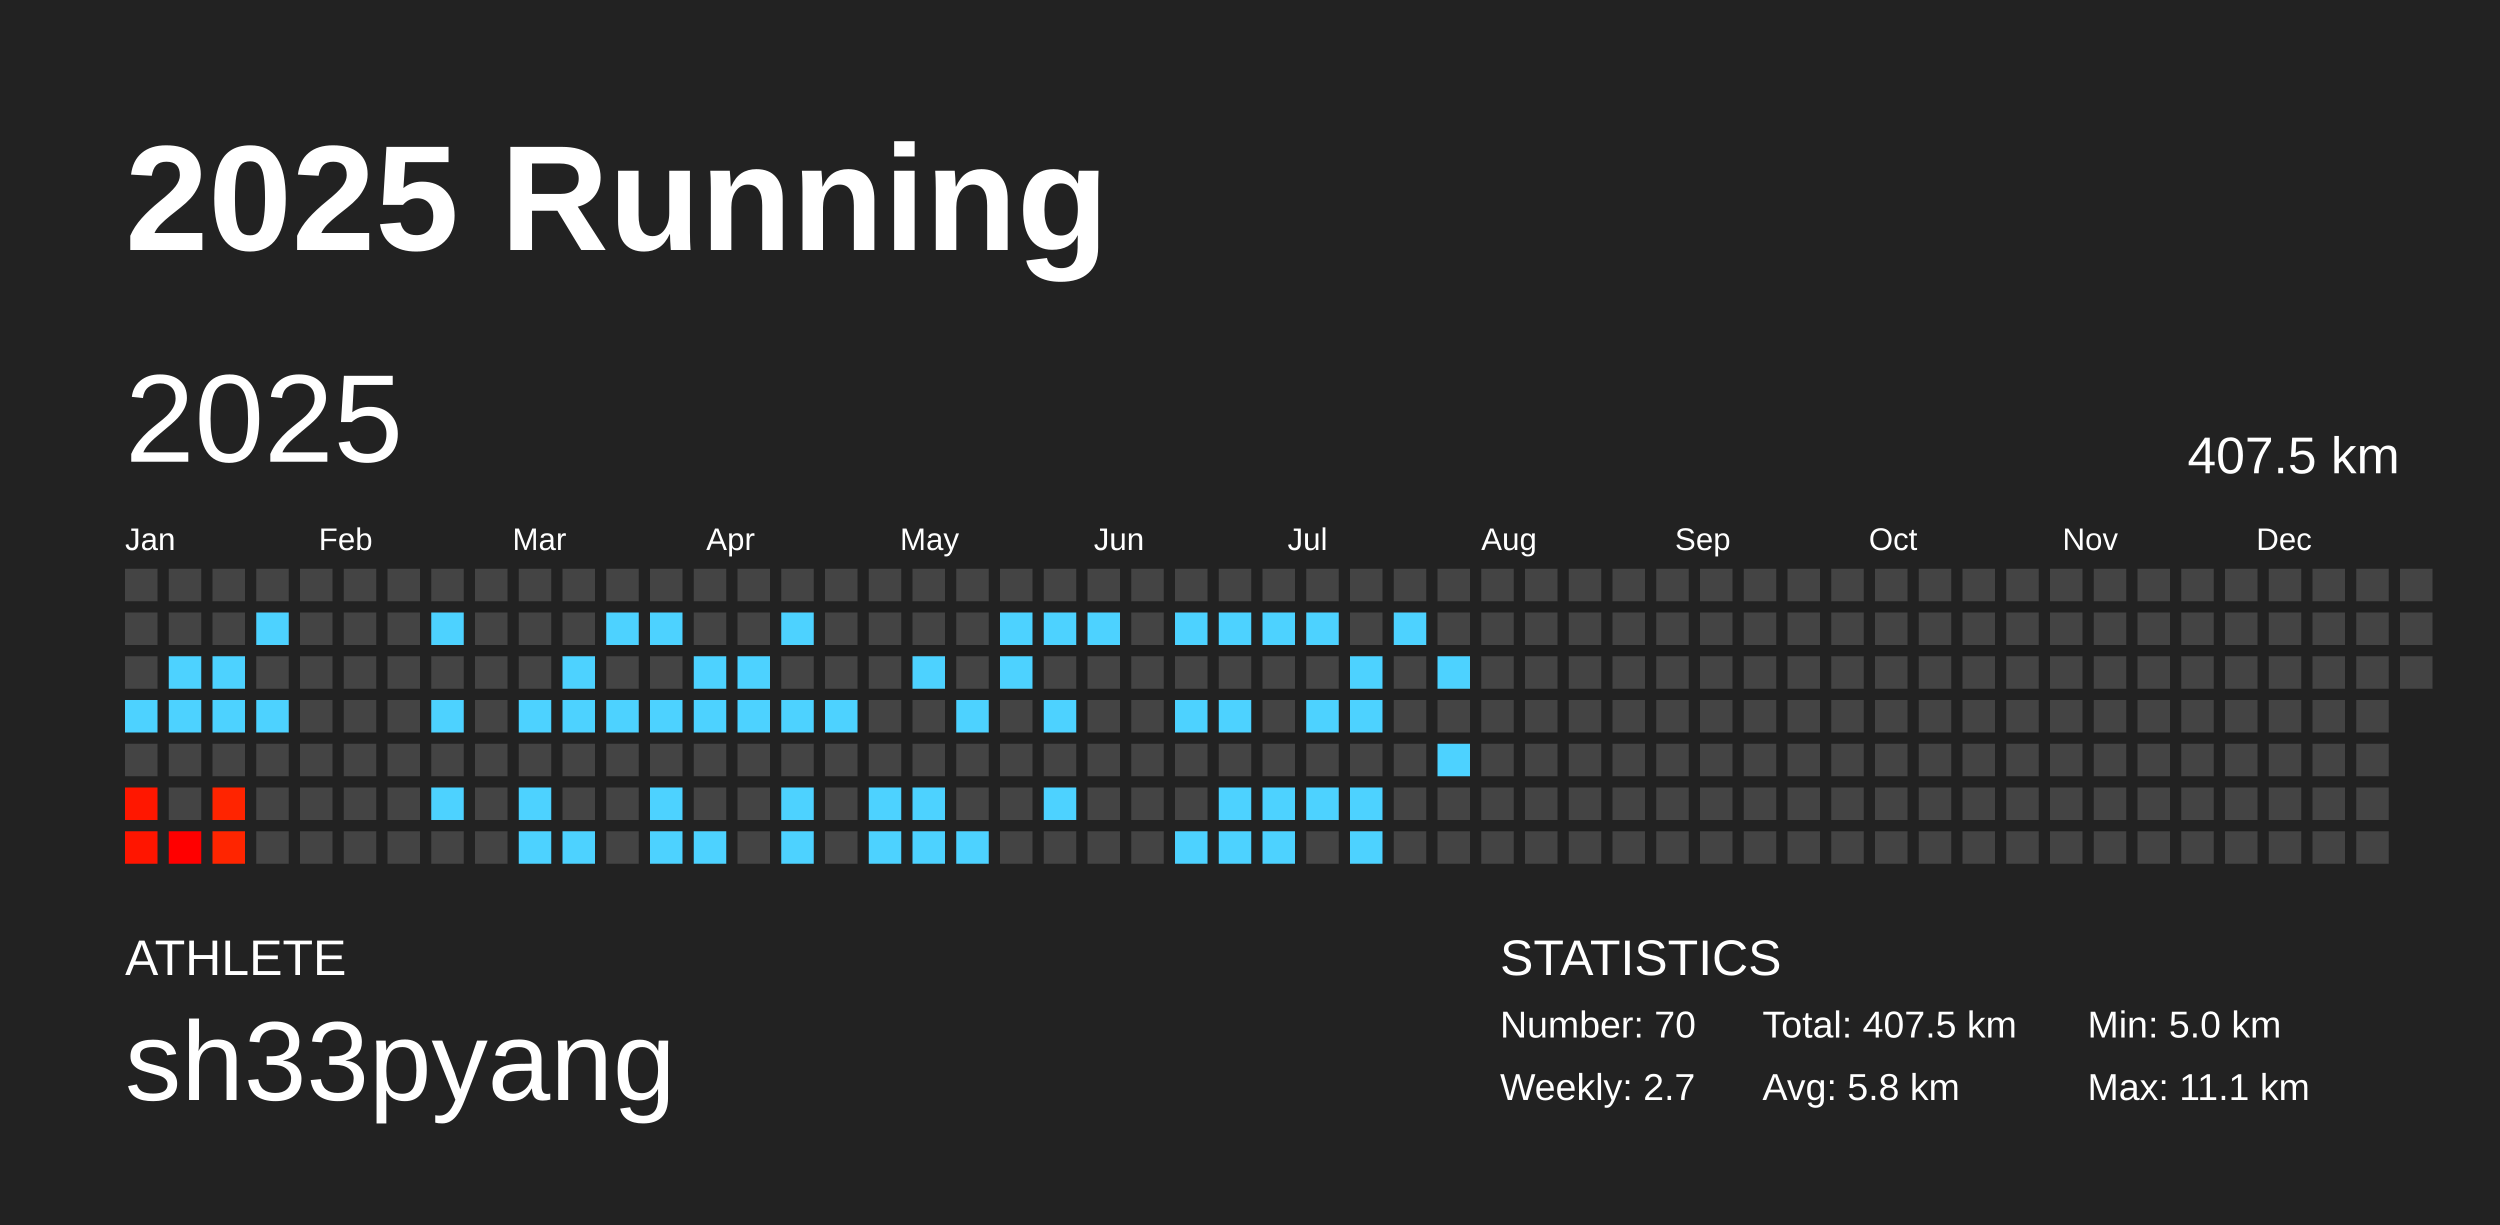
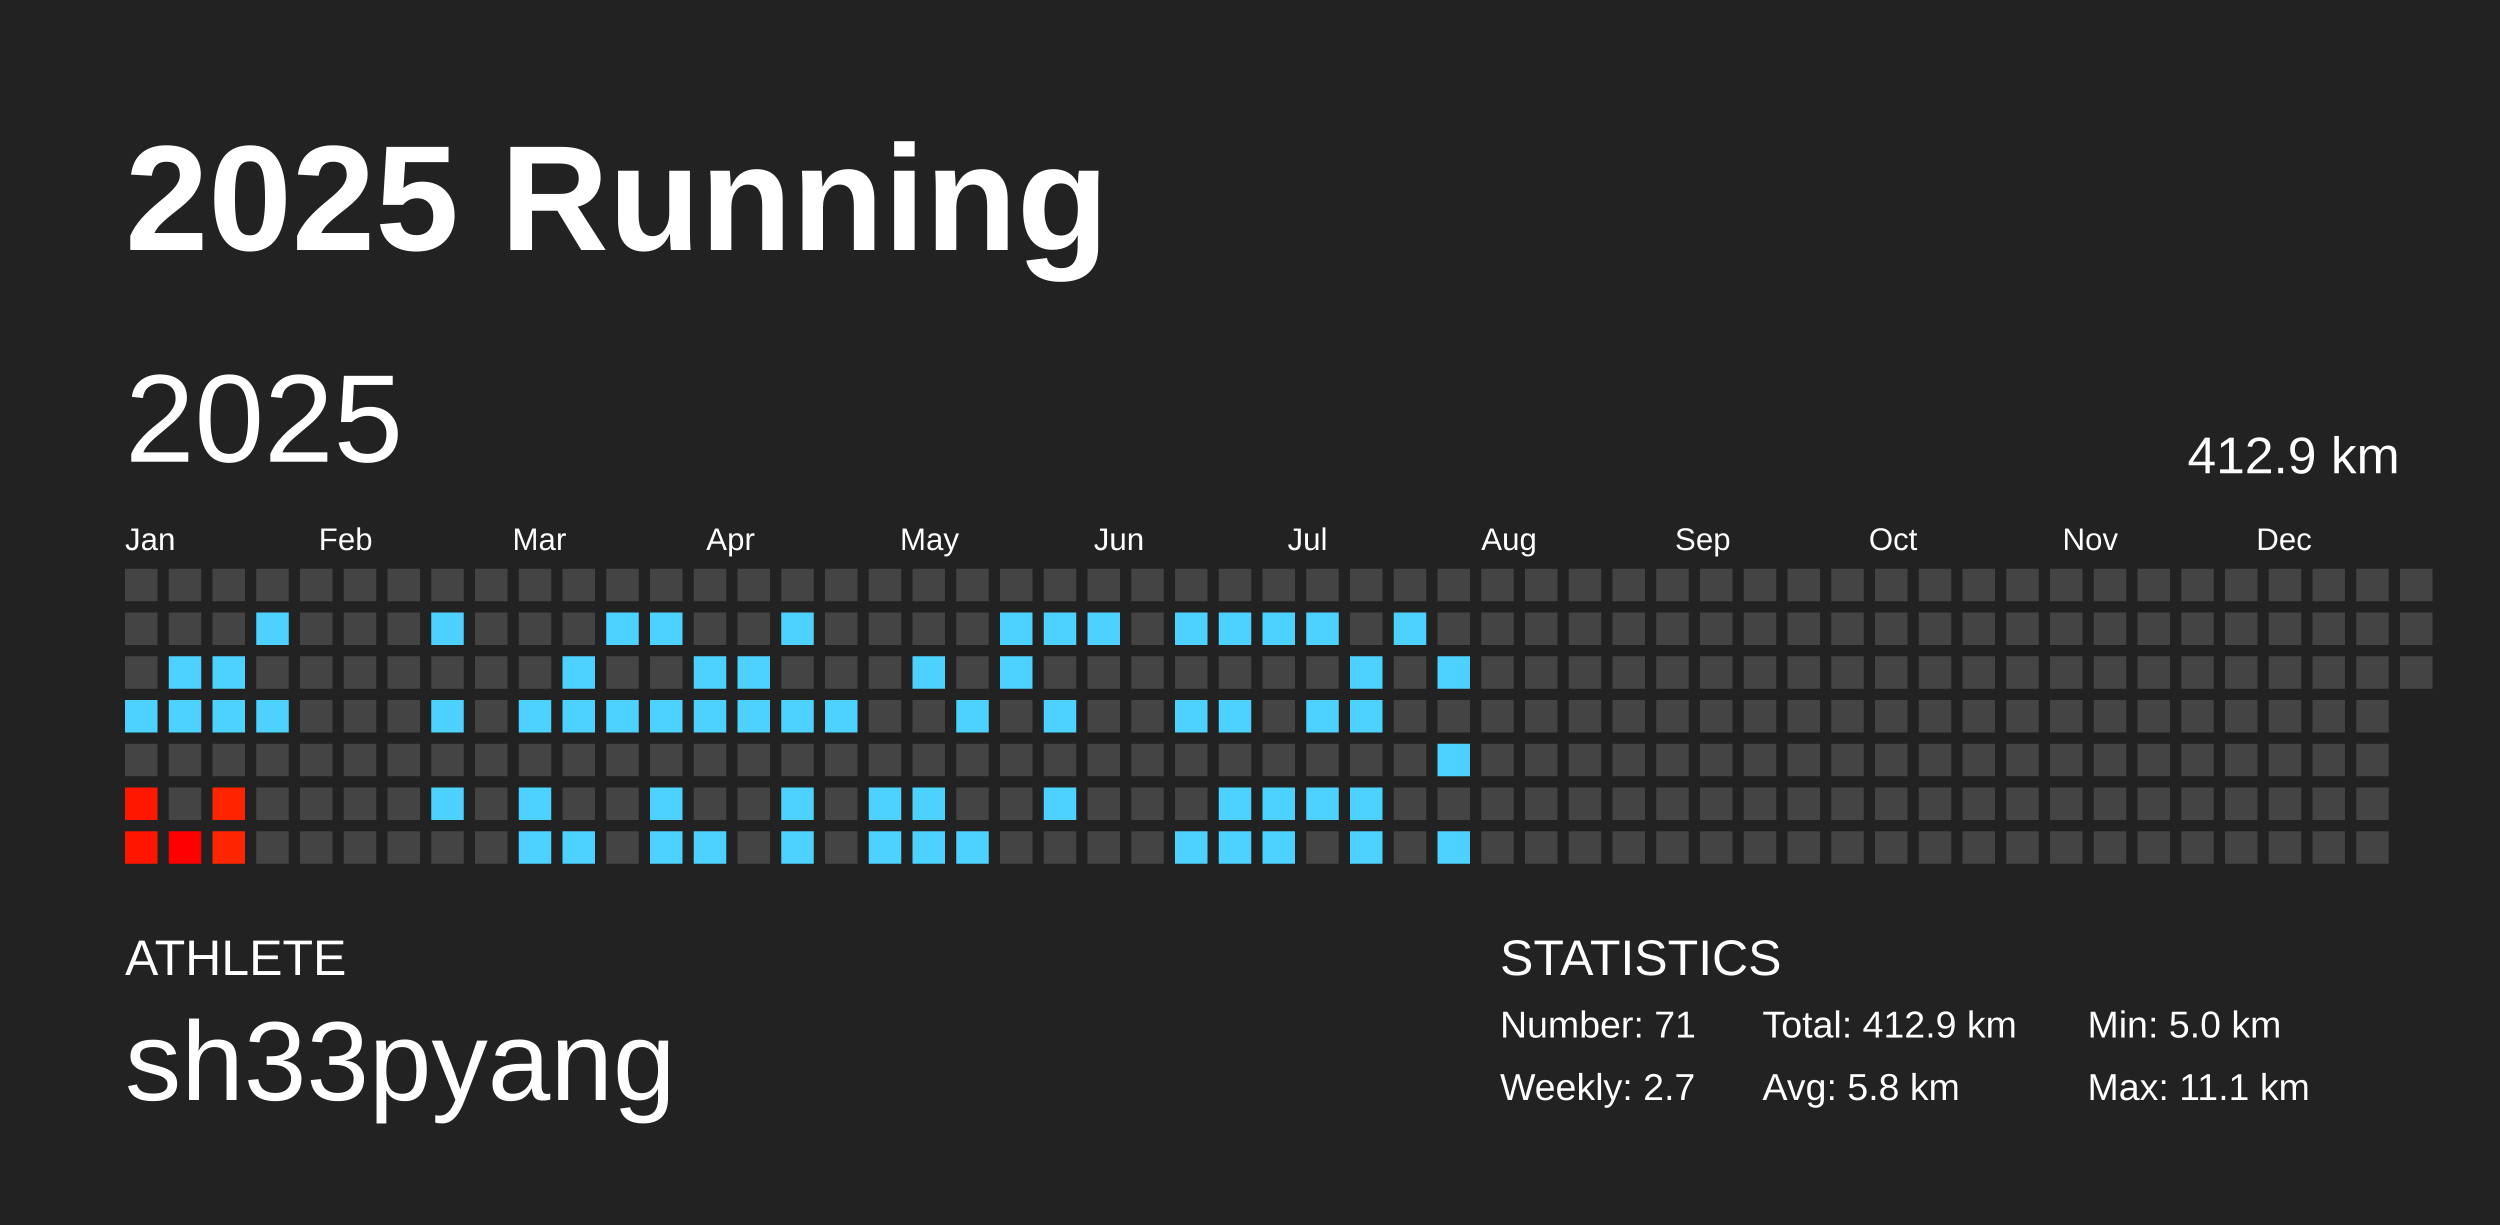
<svg xmlns="http://www.w3.org/2000/svg" baseProfile="full" height="98mm" version="1.1" viewBox="0,0,200,98" width="200mm">
  <defs />
  <rect fill="#222222" height="98" width="200" x="0" y="0" />
  <text fill="#FFFFFF" style="font-size:12px; font-family:Arial; font-weight:bold;" x="10" y="20">2025 Running</text>
  <text fill="#FFFFFF" style="font-size:4px; font-family:Arial" x="10" y="78">ATHLETE</text>
  <text fill="#FFFFFF" style="font-size:9px; font-family:Arial" x="10" y="88">sh33pyang</text>
  <text fill="#FFFFFF" style="font-size:4px; font-family:Arial" x="120" y="78">STATISTICS</text>
-   <text fill="#FFFFFF" style="font-size:3px; font-family:Arial" x="120" y="83">Number: 70</text>
+   <text fill="#FFFFFF" style="font-size:3px; font-family:Arial" x="120" y="83">Number: 71</text>
  <text fill="#FFFFFF" style="font-size:3px; font-family:Arial" x="120" y="88">Weekly: 2.7</text>
-   <text fill="#FFFFFF" style="font-size:3px; font-family:Arial" x="141" y="83">Total: 407.5 km</text>
+   <text fill="#FFFFFF" style="font-size:3px; font-family:Arial" x="141" y="83">Total: 412.9 km</text>
  <text fill="#FFFFFF" style="font-size:3px; font-family:Arial" x="141" y="88">Avg: 5.8 km</text>
  <text fill="#FFFFFF" style="font-size:3px; font-family:Arial" x="167" y="83">Min: 5.0 km</text>
  <text fill="#FFFFFF" style="font-size:3px; font-family:Arial" x="167" y="88">Max: 11.1 km</text>
  <text dominant-baseline="hanging" fill="#FFFFFF" style="font-size:10.0px; font-family:Arial;" x="10" y="30">2025</text>
-   <text dominant-baseline="hanging" fill="#FFFFFF" style="font-size:4.125px; font-family:Arial;" x="175" y="35">407.5 km</text>
+   <text dominant-baseline="hanging" fill="#FFFFFF" style="font-size:4.125px; font-family:Arial;" x="175" y="35">412.9 km</text>
  <text fill="#FFFFFF" style="font-size:2.5px; font-family:Arial" x="10.0" y="44">Jan</text>
  <text fill="#FFFFFF" style="font-size:2.5px; font-family:Arial" x="25.5" y="44">Feb</text>
  <text fill="#FFFFFF" style="font-size:2.5px; font-family:Arial" x="41.0" y="44">Mar</text>
  <text fill="#FFFFFF" style="font-size:2.5px; font-family:Arial" x="56.5" y="44">Apr</text>
  <text fill="#FFFFFF" style="font-size:2.5px; font-family:Arial" x="72.0" y="44">May</text>
  <text fill="#FFFFFF" style="font-size:2.5px; font-family:Arial" x="87.5" y="44">Jun</text>
  <text fill="#FFFFFF" style="font-size:2.5px; font-family:Arial" x="103.0" y="44">Jul</text>
  <text fill="#FFFFFF" style="font-size:2.5px; font-family:Arial" x="118.5" y="44">Aug</text>
  <text fill="#FFFFFF" style="font-size:2.5px; font-family:Arial" x="134.0" y="44">Sep</text>
  <text fill="#FFFFFF" style="font-size:2.5px; font-family:Arial" x="149.5" y="44">Oct</text>
  <text fill="#FFFFFF" style="font-size:2.5px; font-family:Arial" x="165.0" y="44">Nov</text>
  <text fill="#FFFFFF" style="font-size:2.5px; font-family:Arial" x="180.5" y="44">Dec</text>
  <rect fill="#444444" height="2.6" width="2.6" x="10.0" y="45.5" />
  <rect fill="#444444" height="2.6" width="2.6" x="10.0" y="49.0" />
  <rect fill="#444444" height="2.6" width="2.6" x="10.0" y="52.5" />
  <rect fill="#4dd2ff" height="2.6" width="2.6" x="10.0" y="56.0" />
  <rect fill="#444444" height="2.6" width="2.6" x="10.0" y="59.5" />
  <rect fill="#ff1700" height="2.6" width="2.6" x="10.0" y="63.0" />
  <rect fill="#ff1500" height="2.6" width="2.6" x="10.0" y="66.5" />
  <rect fill="#444444" height="2.6" width="2.6" x="13.5" y="45.5" />
  <rect fill="#444444" height="2.6" width="2.6" x="13.5" y="49.0" />
  <rect fill="#4dd2ff" height="2.6" width="2.6" x="13.5" y="52.5" />
  <rect fill="#4dd2ff" height="2.6" width="2.6" x="13.5" y="56.0" />
  <rect fill="#444444" height="2.6" width="2.6" x="13.5" y="59.5" />
  <rect fill="#444444" height="2.6" width="2.6" x="13.5" y="63.0" />
  <rect fill="#ff0000" height="2.6" width="2.6" x="13.5" y="66.5" />
  <rect fill="#444444" height="2.6" width="2.6" x="17.0" y="45.5" />
  <rect fill="#444444" height="2.6" width="2.6" x="17.0" y="49.0" />
  <rect fill="#4dd2ff" height="2.6" width="2.6" x="17.0" y="52.5" />
  <rect fill="#4dd2ff" height="2.6" width="2.6" x="17.0" y="56.0" />
  <rect fill="#444444" height="2.6" width="2.6" x="17.0" y="59.5" />
  <rect fill="#ff2400" height="2.6" width="2.6" x="17.0" y="63.0" />
  <rect fill="#ff2500" height="2.6" width="2.6" x="17.0" y="66.5" />
  <rect fill="#444444" height="2.6" width="2.6" x="20.5" y="45.5" />
  <rect fill="#4dd2ff" height="2.6" width="2.6" x="20.5" y="49.0" />
  <rect fill="#444444" height="2.6" width="2.6" x="20.5" y="52.5" />
  <rect fill="#4dd2ff" height="2.6" width="2.6" x="20.5" y="56.0" />
  <rect fill="#444444" height="2.6" width="2.6" x="20.5" y="59.5" />
  <rect fill="#444444" height="2.6" width="2.6" x="20.5" y="63.0" />
  <rect fill="#444444" height="2.6" width="2.6" x="20.5" y="66.5" />
  <rect fill="#444444" height="2.6" width="2.6" x="24.0" y="45.5" />
  <rect fill="#444444" height="2.6" width="2.6" x="24.0" y="49.0" />
  <rect fill="#444444" height="2.6" width="2.6" x="24.0" y="52.5" />
  <rect fill="#444444" height="2.6" width="2.6" x="24.0" y="56.0" />
  <rect fill="#444444" height="2.6" width="2.6" x="24.0" y="59.5" />
  <rect fill="#444444" height="2.6" width="2.6" x="24.0" y="63.0" />
  <rect fill="#444444" height="2.6" width="2.6" x="24.0" y="66.5" />
  <rect fill="#444444" height="2.6" width="2.6" x="27.5" y="45.5" />
  <rect fill="#444444" height="2.6" width="2.6" x="27.5" y="49.0" />
  <rect fill="#444444" height="2.6" width="2.6" x="27.5" y="52.5" />
  <rect fill="#444444" height="2.6" width="2.6" x="27.5" y="56.0" />
  <rect fill="#444444" height="2.6" width="2.6" x="27.5" y="59.5" />
  <rect fill="#444444" height="2.6" width="2.6" x="27.5" y="63.0" />
  <rect fill="#444444" height="2.6" width="2.6" x="27.5" y="66.5" />
  <rect fill="#444444" height="2.6" width="2.6" x="31.0" y="45.5" />
  <rect fill="#444444" height="2.6" width="2.6" x="31.0" y="49.0" />
  <rect fill="#444444" height="2.6" width="2.6" x="31.0" y="52.5" />
  <rect fill="#444444" height="2.6" width="2.6" x="31.0" y="56.0" />
  <rect fill="#444444" height="2.6" width="2.6" x="31.0" y="59.5" />
  <rect fill="#444444" height="2.6" width="2.6" x="31.0" y="63.0" />
  <rect fill="#444444" height="2.6" width="2.6" x="31.0" y="66.5" />
  <rect fill="#444444" height="2.6" width="2.6" x="34.5" y="45.5" />
  <rect fill="#4dd2ff" height="2.6" width="2.6" x="34.5" y="49.0" />
  <rect fill="#444444" height="2.6" width="2.6" x="34.5" y="52.5" />
  <rect fill="#4dd2ff" height="2.6" width="2.6" x="34.5" y="56.0" />
  <rect fill="#444444" height="2.6" width="2.6" x="34.5" y="59.5" />
  <rect fill="#4dd2ff" height="2.6" width="2.6" x="34.5" y="63.0" />
  <rect fill="#444444" height="2.6" width="2.6" x="34.5" y="66.5" />
  <rect fill="#444444" height="2.6" width="2.6" x="38.0" y="45.5" />
  <rect fill="#444444" height="2.6" width="2.6" x="38.0" y="49.0" />
  <rect fill="#444444" height="2.6" width="2.6" x="38.0" y="52.5" />
  <rect fill="#444444" height="2.6" width="2.6" x="38.0" y="56.0" />
  <rect fill="#444444" height="2.6" width="2.6" x="38.0" y="59.5" />
  <rect fill="#444444" height="2.6" width="2.6" x="38.0" y="63.0" />
  <rect fill="#444444" height="2.6" width="2.6" x="38.0" y="66.5" />
  <rect fill="#444444" height="2.6" width="2.6" x="41.5" y="45.5" />
  <rect fill="#444444" height="2.6" width="2.6" x="41.5" y="49.0" />
  <rect fill="#444444" height="2.6" width="2.6" x="41.5" y="52.5" />
  <rect fill="#4dd2ff" height="2.6" width="2.6" x="41.5" y="56.0" />
  <rect fill="#444444" height="2.6" width="2.6" x="41.5" y="59.5" />
  <rect fill="#4dd2ff" height="2.6" width="2.6" x="41.5" y="63.0" />
  <rect fill="#4dd2ff" height="2.6" width="2.6" x="41.5" y="66.5" />
  <rect fill="#444444" height="2.6" width="2.6" x="45.0" y="45.5" />
  <rect fill="#444444" height="2.6" width="2.6" x="45.0" y="49.0" />
  <rect fill="#4dd2ff" height="2.6" width="2.6" x="45.0" y="52.5" />
  <rect fill="#4dd2ff" height="2.6" width="2.6" x="45.0" y="56.0" />
  <rect fill="#444444" height="2.6" width="2.6" x="45.0" y="59.5" />
  <rect fill="#444444" height="2.6" width="2.6" x="45.0" y="63.0" />
  <rect fill="#4dd2ff" height="2.6" width="2.6" x="45.0" y="66.5" />
  <rect fill="#444444" height="2.6" width="2.6" x="48.5" y="45.5" />
  <rect fill="#4dd2ff" height="2.6" width="2.6" x="48.5" y="49.0" />
  <rect fill="#444444" height="2.6" width="2.6" x="48.5" y="52.5" />
  <rect fill="#4dd2ff" height="2.6" width="2.6" x="48.5" y="56.0" />
  <rect fill="#444444" height="2.6" width="2.6" x="48.5" y="59.5" />
  <rect fill="#444444" height="2.6" width="2.6" x="48.5" y="63.0" />
  <rect fill="#444444" height="2.6" width="2.6" x="48.5" y="66.5" />
  <rect fill="#444444" height="2.6" width="2.6" x="52.0" y="45.5" />
  <rect fill="#4dd2ff" height="2.6" width="2.6" x="52.0" y="49.0" />
  <rect fill="#444444" height="2.6" width="2.6" x="52.0" y="52.5" />
  <rect fill="#4dd2ff" height="2.6" width="2.6" x="52.0" y="56.0" />
  <rect fill="#444444" height="2.6" width="2.6" x="52.0" y="59.5" />
  <rect fill="#4dd2ff" height="2.6" width="2.6" x="52.0" y="63.0" />
  <rect fill="#4dd2ff" height="2.6" width="2.6" x="52.0" y="66.5" />
  <rect fill="#444444" height="2.6" width="2.6" x="55.5" y="45.5" />
  <rect fill="#444444" height="2.6" width="2.6" x="55.5" y="49.0" />
  <rect fill="#4dd2ff" height="2.6" width="2.6" x="55.5" y="52.5" />
  <rect fill="#4dd2ff" height="2.6" width="2.6" x="55.5" y="56.0" />
  <rect fill="#444444" height="2.6" width="2.6" x="55.5" y="59.5" />
  <rect fill="#444444" height="2.6" width="2.6" x="55.5" y="63.0" />
  <rect fill="#4dd2ff" height="2.6" width="2.6" x="55.5" y="66.5" />
  <rect fill="#444444" height="2.6" width="2.6" x="59.0" y="45.5" />
  <rect fill="#444444" height="2.6" width="2.6" x="59.0" y="49.0" />
  <rect fill="#4dd2ff" height="2.6" width="2.6" x="59.0" y="52.5" />
  <rect fill="#4dd2ff" height="2.6" width="2.6" x="59.0" y="56.0" />
  <rect fill="#444444" height="2.6" width="2.6" x="59.0" y="59.5" />
  <rect fill="#444444" height="2.6" width="2.6" x="59.0" y="63.0" />
  <rect fill="#444444" height="2.6" width="2.6" x="59.0" y="66.5" />
  <rect fill="#444444" height="2.6" width="2.6" x="62.5" y="45.5" />
  <rect fill="#4dd2ff" height="2.6" width="2.6" x="62.5" y="49.0" />
  <rect fill="#444444" height="2.6" width="2.6" x="62.5" y="52.5" />
  <rect fill="#4dd2ff" height="2.6" width="2.6" x="62.5" y="56.0" />
  <rect fill="#444444" height="2.6" width="2.6" x="62.5" y="59.5" />
  <rect fill="#4dd2ff" height="2.6" width="2.6" x="62.5" y="63.0" />
  <rect fill="#4dd2ff" height="2.6" width="2.6" x="62.5" y="66.5" />
  <rect fill="#444444" height="2.6" width="2.6" x="66.0" y="45.5" />
  <rect fill="#444444" height="2.6" width="2.6" x="66.0" y="49.0" />
  <rect fill="#444444" height="2.6" width="2.6" x="66.0" y="52.5" />
  <rect fill="#4dd2ff" height="2.6" width="2.6" x="66.0" y="56.0" />
  <rect fill="#444444" height="2.6" width="2.6" x="66.0" y="59.5" />
  <rect fill="#444444" height="2.6" width="2.6" x="66.0" y="63.0" />
  <rect fill="#444444" height="2.6" width="2.6" x="66.0" y="66.5" />
  <rect fill="#444444" height="2.6" width="2.6" x="69.5" y="45.5" />
  <rect fill="#444444" height="2.6" width="2.6" x="69.5" y="49.0" />
  <rect fill="#444444" height="2.6" width="2.6" x="69.5" y="52.5" />
  <rect fill="#444444" height="2.6" width="2.6" x="69.5" y="56.0" />
  <rect fill="#444444" height="2.6" width="2.6" x="69.5" y="59.5" />
  <rect fill="#4dd2ff" height="2.6" width="2.6" x="69.5" y="63.0" />
  <rect fill="#4dd2ff" height="2.6" width="2.6" x="69.5" y="66.5" />
  <rect fill="#444444" height="2.6" width="2.6" x="73.0" y="45.5" />
  <rect fill="#444444" height="2.6" width="2.6" x="73.0" y="49.0" />
  <rect fill="#4dd2ff" height="2.6" width="2.6" x="73.0" y="52.5" />
  <rect fill="#444444" height="2.6" width="2.6" x="73.0" y="56.0" />
  <rect fill="#444444" height="2.6" width="2.6" x="73.0" y="59.5" />
  <rect fill="#4dd2ff" height="2.6" width="2.6" x="73.0" y="63.0" />
  <rect fill="#4dd2ff" height="2.6" width="2.6" x="73.0" y="66.5" />
  <rect fill="#444444" height="2.6" width="2.6" x="76.5" y="45.5" />
  <rect fill="#444444" height="2.6" width="2.6" x="76.5" y="49.0" />
  <rect fill="#444444" height="2.6" width="2.6" x="76.5" y="52.5" />
  <rect fill="#4dd2ff" height="2.6" width="2.6" x="76.5" y="56.0" />
  <rect fill="#444444" height="2.6" width="2.6" x="76.5" y="59.5" />
  <rect fill="#444444" height="2.6" width="2.6" x="76.5" y="63.0" />
  <rect fill="#4dd2ff" height="2.6" width="2.6" x="76.5" y="66.5" />
  <rect fill="#444444" height="2.6" width="2.6" x="80.0" y="45.5" />
  <rect fill="#4dd2ff" height="2.6" width="2.6" x="80.0" y="49.0" />
  <rect fill="#4dd2ff" height="2.6" width="2.6" x="80.0" y="52.5" />
  <rect fill="#444444" height="2.6" width="2.6" x="80.0" y="56.0" />
  <rect fill="#444444" height="2.6" width="2.6" x="80.0" y="59.5" />
  <rect fill="#444444" height="2.6" width="2.6" x="80.0" y="63.0" />
  <rect fill="#444444" height="2.6" width="2.6" x="80.0" y="66.5" />
  <rect fill="#444444" height="2.6" width="2.6" x="83.5" y="45.5" />
  <rect fill="#4dd2ff" height="2.6" width="2.6" x="83.5" y="49.0" />
  <rect fill="#444444" height="2.6" width="2.6" x="83.5" y="52.5" />
  <rect fill="#4dd2ff" height="2.6" width="2.6" x="83.5" y="56.0" />
  <rect fill="#444444" height="2.6" width="2.6" x="83.5" y="59.5" />
  <rect fill="#4dd2ff" height="2.6" width="2.6" x="83.5" y="63.0" />
  <rect fill="#444444" height="2.6" width="2.6" x="83.5" y="66.5" />
  <rect fill="#444444" height="2.6" width="2.6" x="87.0" y="45.5" />
  <rect fill="#4dd2ff" height="2.6" width="2.6" x="87.0" y="49.0" />
  <rect fill="#444444" height="2.6" width="2.6" x="87.0" y="52.5" />
  <rect fill="#444444" height="2.6" width="2.6" x="87.0" y="56.0" />
  <rect fill="#444444" height="2.6" width="2.6" x="87.0" y="59.5" />
  <rect fill="#444444" height="2.6" width="2.6" x="87.0" y="63.0" />
  <rect fill="#444444" height="2.6" width="2.6" x="87.0" y="66.5" />
  <rect fill="#444444" height="2.6" width="2.6" x="90.5" y="45.5" />
  <rect fill="#444444" height="2.6" width="2.6" x="90.5" y="49.0" />
  <rect fill="#444444" height="2.6" width="2.6" x="90.5" y="52.5" />
  <rect fill="#444444" height="2.6" width="2.6" x="90.5" y="56.0" />
  <rect fill="#444444" height="2.6" width="2.6" x="90.5" y="59.5" />
  <rect fill="#444444" height="2.6" width="2.6" x="90.5" y="63.0" />
  <rect fill="#444444" height="2.6" width="2.6" x="90.5" y="66.5" />
  <rect fill="#444444" height="2.6" width="2.6" x="94.0" y="45.5" />
  <rect fill="#4dd2ff" height="2.6" width="2.6" x="94.0" y="49.0" />
  <rect fill="#444444" height="2.6" width="2.6" x="94.0" y="52.5" />
  <rect fill="#4dd2ff" height="2.6" width="2.6" x="94.0" y="56.0" />
  <rect fill="#444444" height="2.6" width="2.6" x="94.0" y="59.5" />
  <rect fill="#444444" height="2.6" width="2.6" x="94.0" y="63.0" />
  <rect fill="#4dd2ff" height="2.6" width="2.6" x="94.0" y="66.5" />
  <rect fill="#444444" height="2.6" width="2.6" x="97.5" y="45.5" />
  <rect fill="#4dd2ff" height="2.6" width="2.6" x="97.5" y="49.0" />
  <rect fill="#444444" height="2.6" width="2.6" x="97.5" y="52.5" />
  <rect fill="#4dd2ff" height="2.6" width="2.6" x="97.5" y="56.0" />
  <rect fill="#444444" height="2.6" width="2.6" x="97.5" y="59.5" />
  <rect fill="#4dd2ff" height="2.6" width="2.6" x="97.5" y="63.0" />
  <rect fill="#4dd2ff" height="2.6" width="2.6" x="97.5" y="66.5" />
  <rect fill="#444444" height="2.6" width="2.6" x="101.0" y="45.5" />
  <rect fill="#4dd2ff" height="2.6" width="2.6" x="101.0" y="49.0" />
  <rect fill="#444444" height="2.6" width="2.6" x="101.0" y="52.5" />
  <rect fill="#444444" height="2.6" width="2.6" x="101.0" y="56.0" />
  <rect fill="#444444" height="2.6" width="2.6" x="101.0" y="59.5" />
  <rect fill="#4dd2ff" height="2.6" width="2.6" x="101.0" y="63.0" />
  <rect fill="#4dd2ff" height="2.6" width="2.6" x="101.0" y="66.5" />
  <rect fill="#444444" height="2.6" width="2.6" x="104.5" y="45.5" />
  <rect fill="#4dd2ff" height="2.6" width="2.6" x="104.5" y="49.0" />
  <rect fill="#444444" height="2.6" width="2.6" x="104.5" y="52.5" />
  <rect fill="#4dd2ff" height="2.6" width="2.6" x="104.5" y="56.0" />
  <rect fill="#444444" height="2.6" width="2.6" x="104.5" y="59.5" />
  <rect fill="#4dd2ff" height="2.6" width="2.6" x="104.5" y="63.0" />
  <rect fill="#444444" height="2.6" width="2.6" x="104.5" y="66.5" />
  <rect fill="#444444" height="2.6" width="2.6" x="108.0" y="45.5" />
  <rect fill="#444444" height="2.6" width="2.6" x="108.0" y="49.0" />
  <rect fill="#4dd2ff" height="2.6" width="2.6" x="108.0" y="52.5" />
  <rect fill="#4dd2ff" height="2.6" width="2.6" x="108.0" y="56.0" />
  <rect fill="#444444" height="2.6" width="2.6" x="108.0" y="59.5" />
  <rect fill="#4dd2ff" height="2.6" width="2.6" x="108.0" y="63.0" />
  <rect fill="#4dd2ff" height="2.6" width="2.6" x="108.0" y="66.5" />
  <rect fill="#444444" height="2.6" width="2.6" x="111.5" y="45.5" />
  <rect fill="#4dd2ff" height="2.6" width="2.6" x="111.5" y="49.0" />
  <rect fill="#444444" height="2.6" width="2.6" x="111.5" y="52.5" />
  <rect fill="#444444" height="2.6" width="2.6" x="111.5" y="56.0" />
  <rect fill="#444444" height="2.6" width="2.6" x="111.5" y="59.5" />
  <rect fill="#444444" height="2.6" width="2.6" x="111.5" y="63.0" />
  <rect fill="#444444" height="2.6" width="2.6" x="111.5" y="66.5" />
  <rect fill="#444444" height="2.6" width="2.6" x="115.0" y="45.5" />
  <rect fill="#444444" height="2.6" width="2.6" x="115.0" y="49.0" />
  <rect fill="#4dd2ff" height="2.6" width="2.6" x="115.0" y="52.5" />
  <rect fill="#444444" height="2.6" width="2.6" x="115.0" y="56.0" />
  <rect fill="#4dd2ff" height="2.6" width="2.6" x="115.0" y="59.5" />
  <rect fill="#444444" height="2.6" width="2.6" x="115.0" y="63.0" />
-   <rect fill="#444444" height="2.6" width="2.6" x="115.0" y="66.5" />
+   <rect fill="#4dd2ff" height="2.6" width="2.6" x="115.0" y="66.5" />
  <rect fill="#444444" height="2.6" width="2.6" x="118.5" y="45.5" />
  <rect fill="#444444" height="2.6" width="2.6" x="118.5" y="49.0" />
  <rect fill="#444444" height="2.6" width="2.6" x="118.5" y="52.5" />
  <rect fill="#444444" height="2.6" width="2.6" x="118.5" y="56.0" />
  <rect fill="#444444" height="2.6" width="2.6" x="118.5" y="59.5" />
  <rect fill="#444444" height="2.6" width="2.6" x="118.5" y="63.0" />
  <rect fill="#444444" height="2.6" width="2.6" x="118.5" y="66.5" />
  <rect fill="#444444" height="2.6" width="2.6" x="122.0" y="45.5" />
  <rect fill="#444444" height="2.6" width="2.6" x="122.0" y="49.0" />
  <rect fill="#444444" height="2.6" width="2.6" x="122.0" y="52.5" />
  <rect fill="#444444" height="2.6" width="2.6" x="122.0" y="56.0" />
  <rect fill="#444444" height="2.6" width="2.6" x="122.0" y="59.5" />
  <rect fill="#444444" height="2.6" width="2.6" x="122.0" y="63.0" />
  <rect fill="#444444" height="2.6" width="2.6" x="122.0" y="66.5" />
  <rect fill="#444444" height="2.6" width="2.6" x="125.5" y="45.5" />
  <rect fill="#444444" height="2.6" width="2.6" x="125.5" y="49.0" />
  <rect fill="#444444" height="2.6" width="2.6" x="125.5" y="52.5" />
  <rect fill="#444444" height="2.6" width="2.6" x="125.5" y="56.0" />
  <rect fill="#444444" height="2.6" width="2.6" x="125.5" y="59.5" />
  <rect fill="#444444" height="2.6" width="2.6" x="125.5" y="63.0" />
  <rect fill="#444444" height="2.6" width="2.6" x="125.5" y="66.5" />
  <rect fill="#444444" height="2.6" width="2.6" x="129.0" y="45.5" />
  <rect fill="#444444" height="2.6" width="2.6" x="129.0" y="49.0" />
  <rect fill="#444444" height="2.6" width="2.6" x="129.0" y="52.5" />
  <rect fill="#444444" height="2.6" width="2.6" x="129.0" y="56.0" />
  <rect fill="#444444" height="2.6" width="2.6" x="129.0" y="59.5" />
  <rect fill="#444444" height="2.6" width="2.6" x="129.0" y="63.0" />
  <rect fill="#444444" height="2.6" width="2.6" x="129.0" y="66.5" />
  <rect fill="#444444" height="2.6" width="2.6" x="132.5" y="45.5" />
  <rect fill="#444444" height="2.6" width="2.6" x="132.5" y="49.0" />
  <rect fill="#444444" height="2.6" width="2.6" x="132.5" y="52.5" />
  <rect fill="#444444" height="2.6" width="2.6" x="132.5" y="56.0" />
  <rect fill="#444444" height="2.6" width="2.6" x="132.5" y="59.5" />
  <rect fill="#444444" height="2.6" width="2.6" x="132.5" y="63.0" />
  <rect fill="#444444" height="2.6" width="2.6" x="132.5" y="66.5" />
  <rect fill="#444444" height="2.6" width="2.6" x="136.0" y="45.5" />
  <rect fill="#444444" height="2.6" width="2.6" x="136.0" y="49.0" />
  <rect fill="#444444" height="2.6" width="2.6" x="136.0" y="52.5" />
  <rect fill="#444444" height="2.6" width="2.6" x="136.0" y="56.0" />
  <rect fill="#444444" height="2.6" width="2.6" x="136.0" y="59.5" />
  <rect fill="#444444" height="2.6" width="2.6" x="136.0" y="63.0" />
  <rect fill="#444444" height="2.6" width="2.6" x="136.0" y="66.5" />
  <rect fill="#444444" height="2.6" width="2.6" x="139.5" y="45.5" />
  <rect fill="#444444" height="2.6" width="2.6" x="139.5" y="49.0" />
  <rect fill="#444444" height="2.6" width="2.6" x="139.5" y="52.5" />
  <rect fill="#444444" height="2.6" width="2.6" x="139.5" y="56.0" />
  <rect fill="#444444" height="2.6" width="2.6" x="139.5" y="59.5" />
  <rect fill="#444444" height="2.6" width="2.6" x="139.5" y="63.0" />
  <rect fill="#444444" height="2.6" width="2.6" x="139.5" y="66.5" />
  <rect fill="#444444" height="2.6" width="2.6" x="143.0" y="45.5" />
  <rect fill="#444444" height="2.6" width="2.6" x="143.0" y="49.0" />
  <rect fill="#444444" height="2.6" width="2.6" x="143.0" y="52.5" />
  <rect fill="#444444" height="2.6" width="2.6" x="143.0" y="56.0" />
  <rect fill="#444444" height="2.6" width="2.6" x="143.0" y="59.5" />
  <rect fill="#444444" height="2.6" width="2.6" x="143.0" y="63.0" />
  <rect fill="#444444" height="2.6" width="2.6" x="143.0" y="66.5" />
  <rect fill="#444444" height="2.6" width="2.6" x="146.5" y="45.5" />
  <rect fill="#444444" height="2.6" width="2.6" x="146.5" y="49.0" />
  <rect fill="#444444" height="2.6" width="2.6" x="146.5" y="52.5" />
  <rect fill="#444444" height="2.6" width="2.6" x="146.5" y="56.0" />
  <rect fill="#444444" height="2.6" width="2.6" x="146.5" y="59.5" />
  <rect fill="#444444" height="2.6" width="2.6" x="146.5" y="63.0" />
  <rect fill="#444444" height="2.6" width="2.6" x="146.5" y="66.5" />
  <rect fill="#444444" height="2.6" width="2.6" x="150.0" y="45.5" />
  <rect fill="#444444" height="2.6" width="2.6" x="150.0" y="49.0" />
  <rect fill="#444444" height="2.6" width="2.6" x="150.0" y="52.5" />
  <rect fill="#444444" height="2.6" width="2.6" x="150.0" y="56.0" />
  <rect fill="#444444" height="2.6" width="2.6" x="150.0" y="59.5" />
  <rect fill="#444444" height="2.6" width="2.6" x="150.0" y="63.0" />
  <rect fill="#444444" height="2.6" width="2.6" x="150.0" y="66.5" />
  <rect fill="#444444" height="2.6" width="2.6" x="153.5" y="45.5" />
  <rect fill="#444444" height="2.6" width="2.6" x="153.5" y="49.0" />
  <rect fill="#444444" height="2.6" width="2.6" x="153.5" y="52.5" />
  <rect fill="#444444" height="2.6" width="2.6" x="153.5" y="56.0" />
  <rect fill="#444444" height="2.6" width="2.6" x="153.5" y="59.5" />
  <rect fill="#444444" height="2.6" width="2.6" x="153.5" y="63.0" />
  <rect fill="#444444" height="2.6" width="2.6" x="153.5" y="66.5" />
  <rect fill="#444444" height="2.6" width="2.6" x="157.0" y="45.5" />
  <rect fill="#444444" height="2.6" width="2.6" x="157.0" y="49.0" />
  <rect fill="#444444" height="2.6" width="2.6" x="157.0" y="52.5" />
  <rect fill="#444444" height="2.6" width="2.6" x="157.0" y="56.0" />
  <rect fill="#444444" height="2.6" width="2.6" x="157.0" y="59.5" />
  <rect fill="#444444" height="2.6" width="2.6" x="157.0" y="63.0" />
  <rect fill="#444444" height="2.6" width="2.6" x="157.0" y="66.5" />
  <rect fill="#444444" height="2.6" width="2.6" x="160.5" y="45.5" />
  <rect fill="#444444" height="2.6" width="2.6" x="160.5" y="49.0" />
  <rect fill="#444444" height="2.6" width="2.6" x="160.5" y="52.5" />
  <rect fill="#444444" height="2.6" width="2.6" x="160.5" y="56.0" />
  <rect fill="#444444" height="2.6" width="2.6" x="160.5" y="59.5" />
  <rect fill="#444444" height="2.6" width="2.6" x="160.5" y="63.0" />
  <rect fill="#444444" height="2.6" width="2.6" x="160.5" y="66.5" />
  <rect fill="#444444" height="2.6" width="2.6" x="164.0" y="45.5" />
  <rect fill="#444444" height="2.6" width="2.6" x="164.0" y="49.0" />
  <rect fill="#444444" height="2.6" width="2.6" x="164.0" y="52.5" />
  <rect fill="#444444" height="2.6" width="2.6" x="164.0" y="56.0" />
  <rect fill="#444444" height="2.6" width="2.6" x="164.0" y="59.5" />
  <rect fill="#444444" height="2.6" width="2.6" x="164.0" y="63.0" />
  <rect fill="#444444" height="2.6" width="2.6" x="164.0" y="66.5" />
  <rect fill="#444444" height="2.6" width="2.6" x="167.5" y="45.5" />
  <rect fill="#444444" height="2.6" width="2.6" x="167.5" y="49.0" />
  <rect fill="#444444" height="2.6" width="2.6" x="167.5" y="52.5" />
  <rect fill="#444444" height="2.6" width="2.6" x="167.5" y="56.0" />
  <rect fill="#444444" height="2.6" width="2.6" x="167.5" y="59.5" />
  <rect fill="#444444" height="2.6" width="2.6" x="167.5" y="63.0" />
  <rect fill="#444444" height="2.6" width="2.6" x="167.5" y="66.5" />
  <rect fill="#444444" height="2.6" width="2.6" x="171.0" y="45.5" />
  <rect fill="#444444" height="2.6" width="2.6" x="171.0" y="49.0" />
  <rect fill="#444444" height="2.6" width="2.6" x="171.0" y="52.5" />
  <rect fill="#444444" height="2.6" width="2.6" x="171.0" y="56.0" />
  <rect fill="#444444" height="2.6" width="2.6" x="171.0" y="59.5" />
  <rect fill="#444444" height="2.6" width="2.6" x="171.0" y="63.0" />
  <rect fill="#444444" height="2.6" width="2.6" x="171.0" y="66.5" />
  <rect fill="#444444" height="2.6" width="2.6" x="174.5" y="45.5" />
  <rect fill="#444444" height="2.6" width="2.6" x="174.5" y="49.0" />
  <rect fill="#444444" height="2.6" width="2.6" x="174.5" y="52.5" />
  <rect fill="#444444" height="2.6" width="2.6" x="174.5" y="56.0" />
  <rect fill="#444444" height="2.6" width="2.6" x="174.5" y="59.5" />
  <rect fill="#444444" height="2.6" width="2.6" x="174.5" y="63.0" />
  <rect fill="#444444" height="2.6" width="2.6" x="174.5" y="66.5" />
  <rect fill="#444444" height="2.6" width="2.6" x="178.0" y="45.5" />
  <rect fill="#444444" height="2.6" width="2.6" x="178.0" y="49.0" />
  <rect fill="#444444" height="2.6" width="2.6" x="178.0" y="52.5" />
  <rect fill="#444444" height="2.6" width="2.6" x="178.0" y="56.0" />
  <rect fill="#444444" height="2.6" width="2.6" x="178.0" y="59.5" />
  <rect fill="#444444" height="2.6" width="2.6" x="178.0" y="63.0" />
  <rect fill="#444444" height="2.6" width="2.6" x="178.0" y="66.5" />
  <rect fill="#444444" height="2.6" width="2.6" x="181.5" y="45.5" />
  <rect fill="#444444" height="2.6" width="2.6" x="181.5" y="49.0" />
  <rect fill="#444444" height="2.6" width="2.6" x="181.5" y="52.5" />
  <rect fill="#444444" height="2.6" width="2.6" x="181.5" y="56.0" />
  <rect fill="#444444" height="2.6" width="2.6" x="181.5" y="59.5" />
  <rect fill="#444444" height="2.6" width="2.6" x="181.5" y="63.0" />
  <rect fill="#444444" height="2.6" width="2.6" x="181.5" y="66.5" />
  <rect fill="#444444" height="2.6" width="2.6" x="185.0" y="45.5" />
  <rect fill="#444444" height="2.6" width="2.6" x="185.0" y="49.0" />
  <rect fill="#444444" height="2.6" width="2.6" x="185.0" y="52.5" />
  <rect fill="#444444" height="2.6" width="2.6" x="185.0" y="56.0" />
  <rect fill="#444444" height="2.6" width="2.6" x="185.0" y="59.5" />
  <rect fill="#444444" height="2.6" width="2.6" x="185.0" y="63.0" />
  <rect fill="#444444" height="2.6" width="2.6" x="185.0" y="66.5" />
  <rect fill="#444444" height="2.6" width="2.6" x="188.5" y="45.5" />
  <rect fill="#444444" height="2.6" width="2.6" x="188.5" y="49.0" />
  <rect fill="#444444" height="2.6" width="2.6" x="188.5" y="52.5" />
  <rect fill="#444444" height="2.6" width="2.6" x="188.5" y="56.0" />
  <rect fill="#444444" height="2.6" width="2.6" x="188.5" y="59.5" />
  <rect fill="#444444" height="2.6" width="2.6" x="188.5" y="63.0" />
  <rect fill="#444444" height="2.6" width="2.6" x="188.5" y="66.5" />
  <rect fill="#444444" height="2.6" width="2.6" x="192.0" y="45.5" />
  <rect fill="#444444" height="2.6" width="2.6" x="192.0" y="49.0" />
  <rect fill="#444444" height="2.6" width="2.6" x="192.0" y="52.5" />
</svg>
